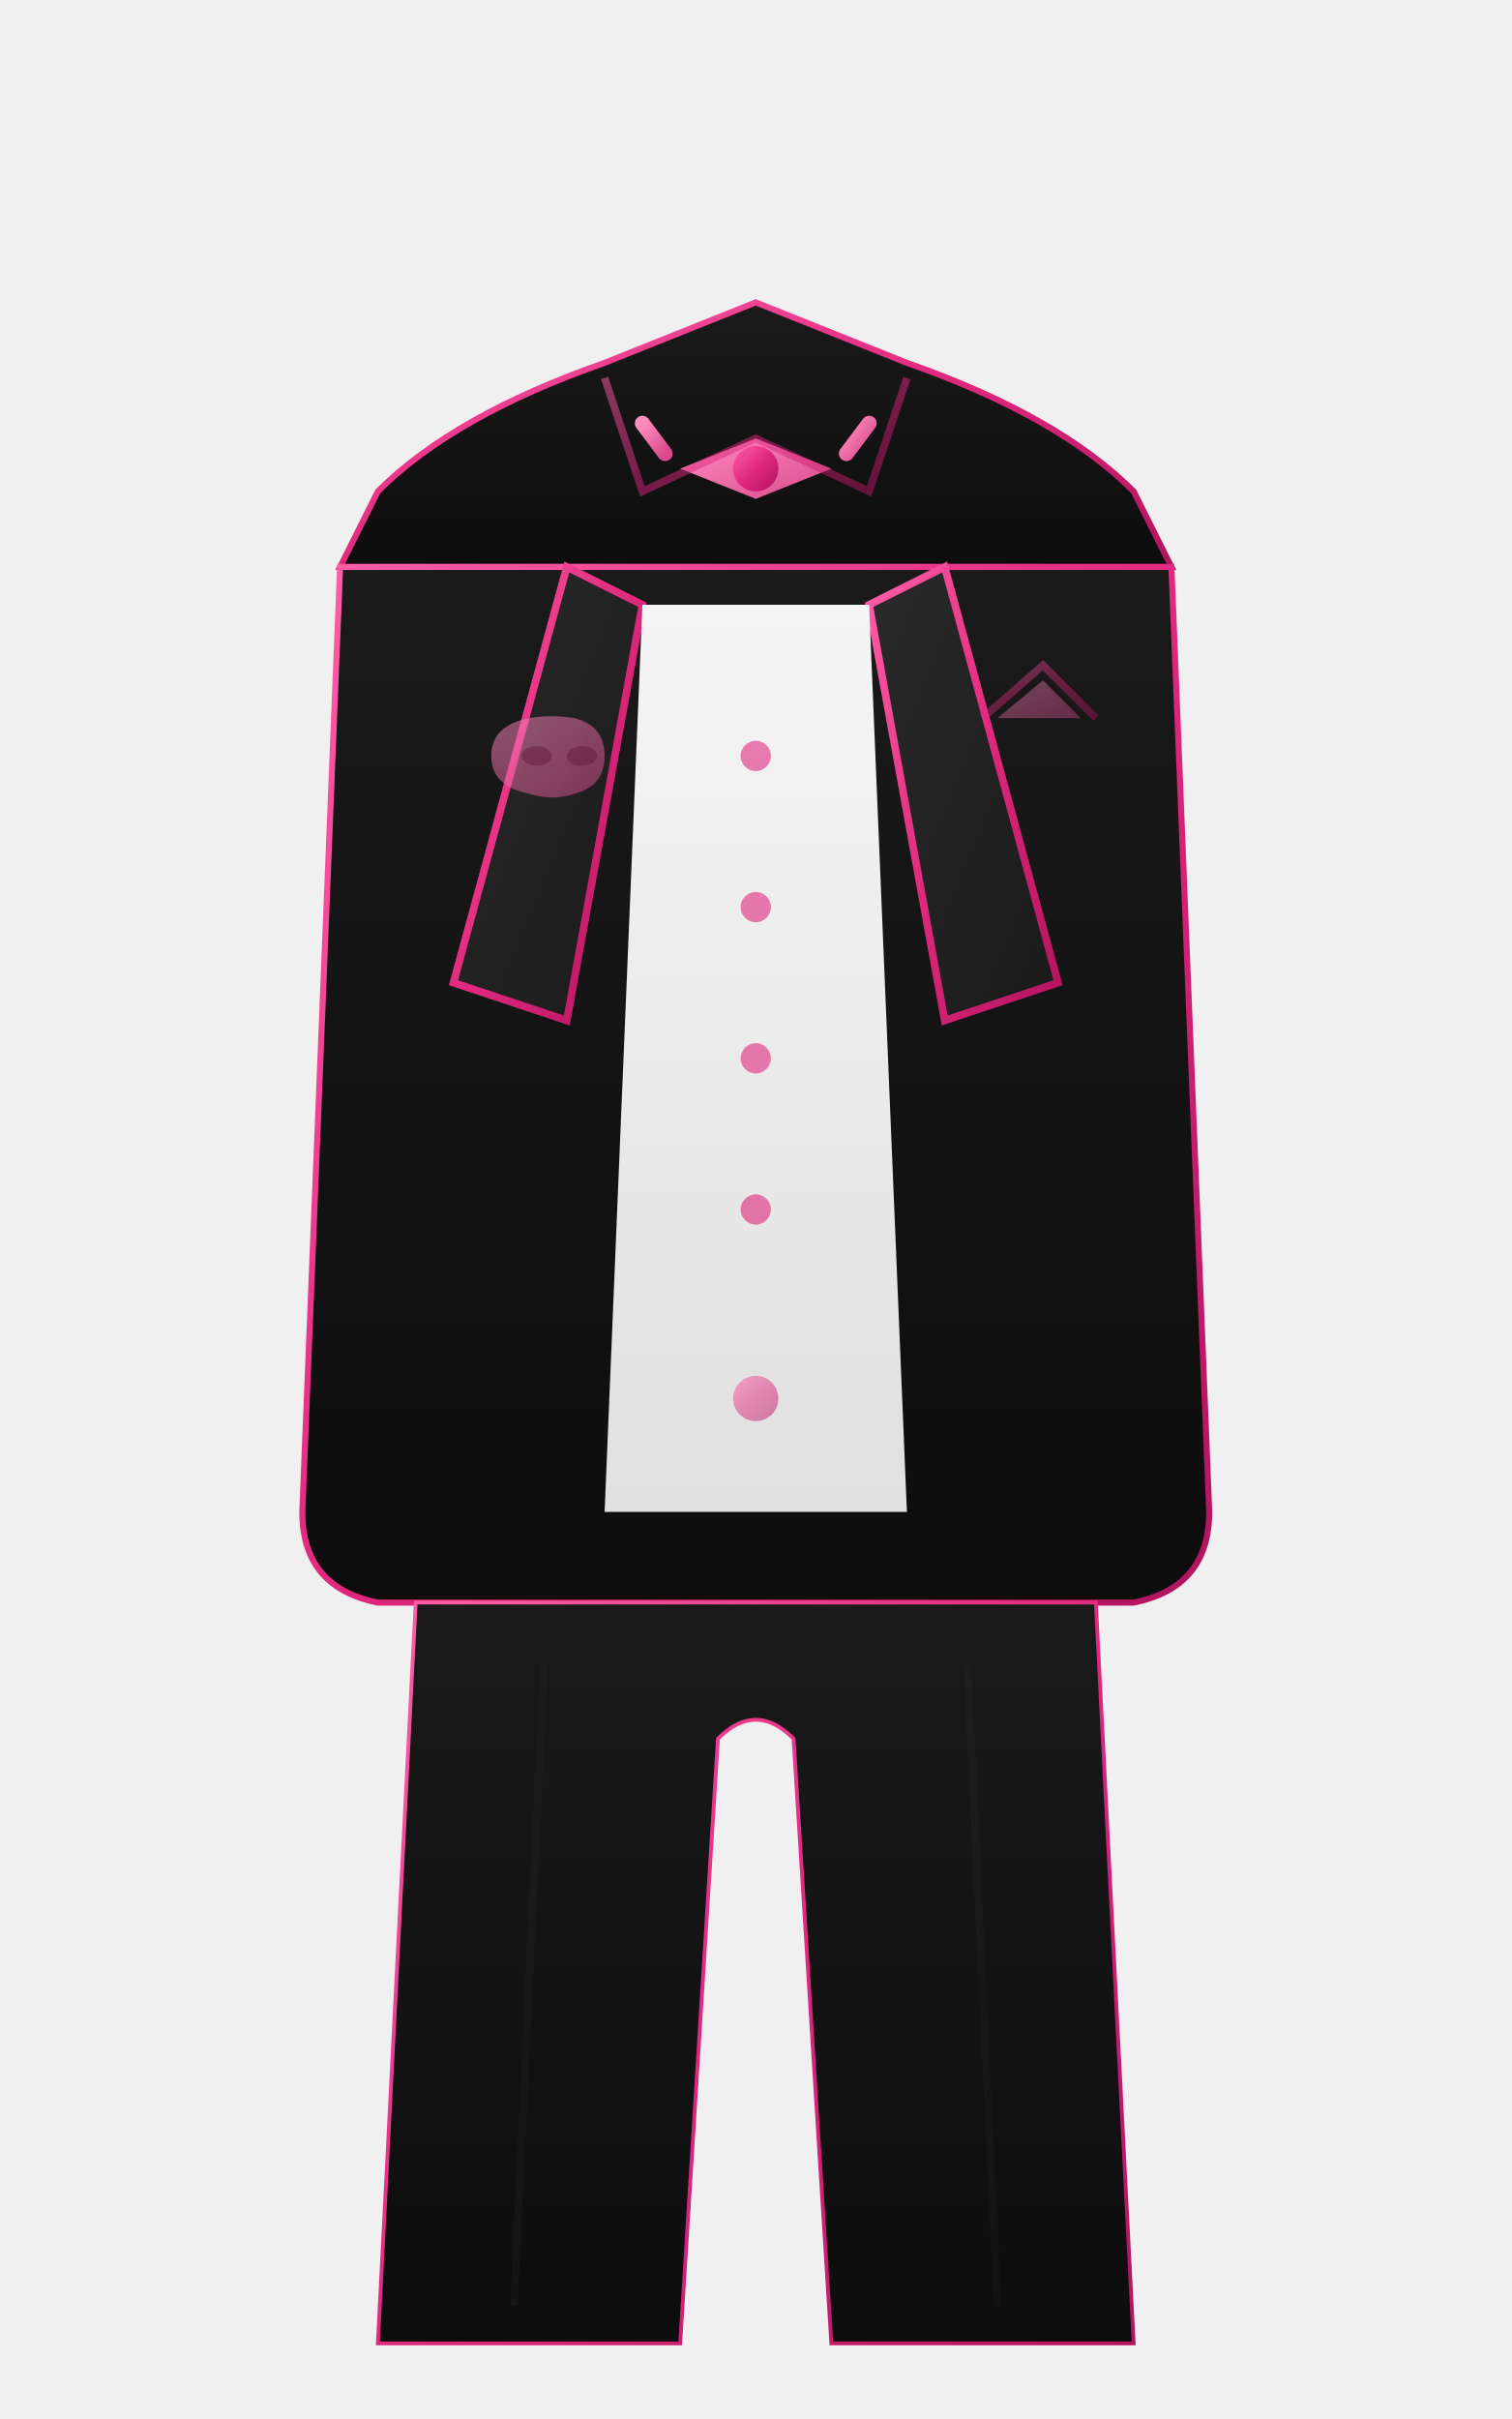
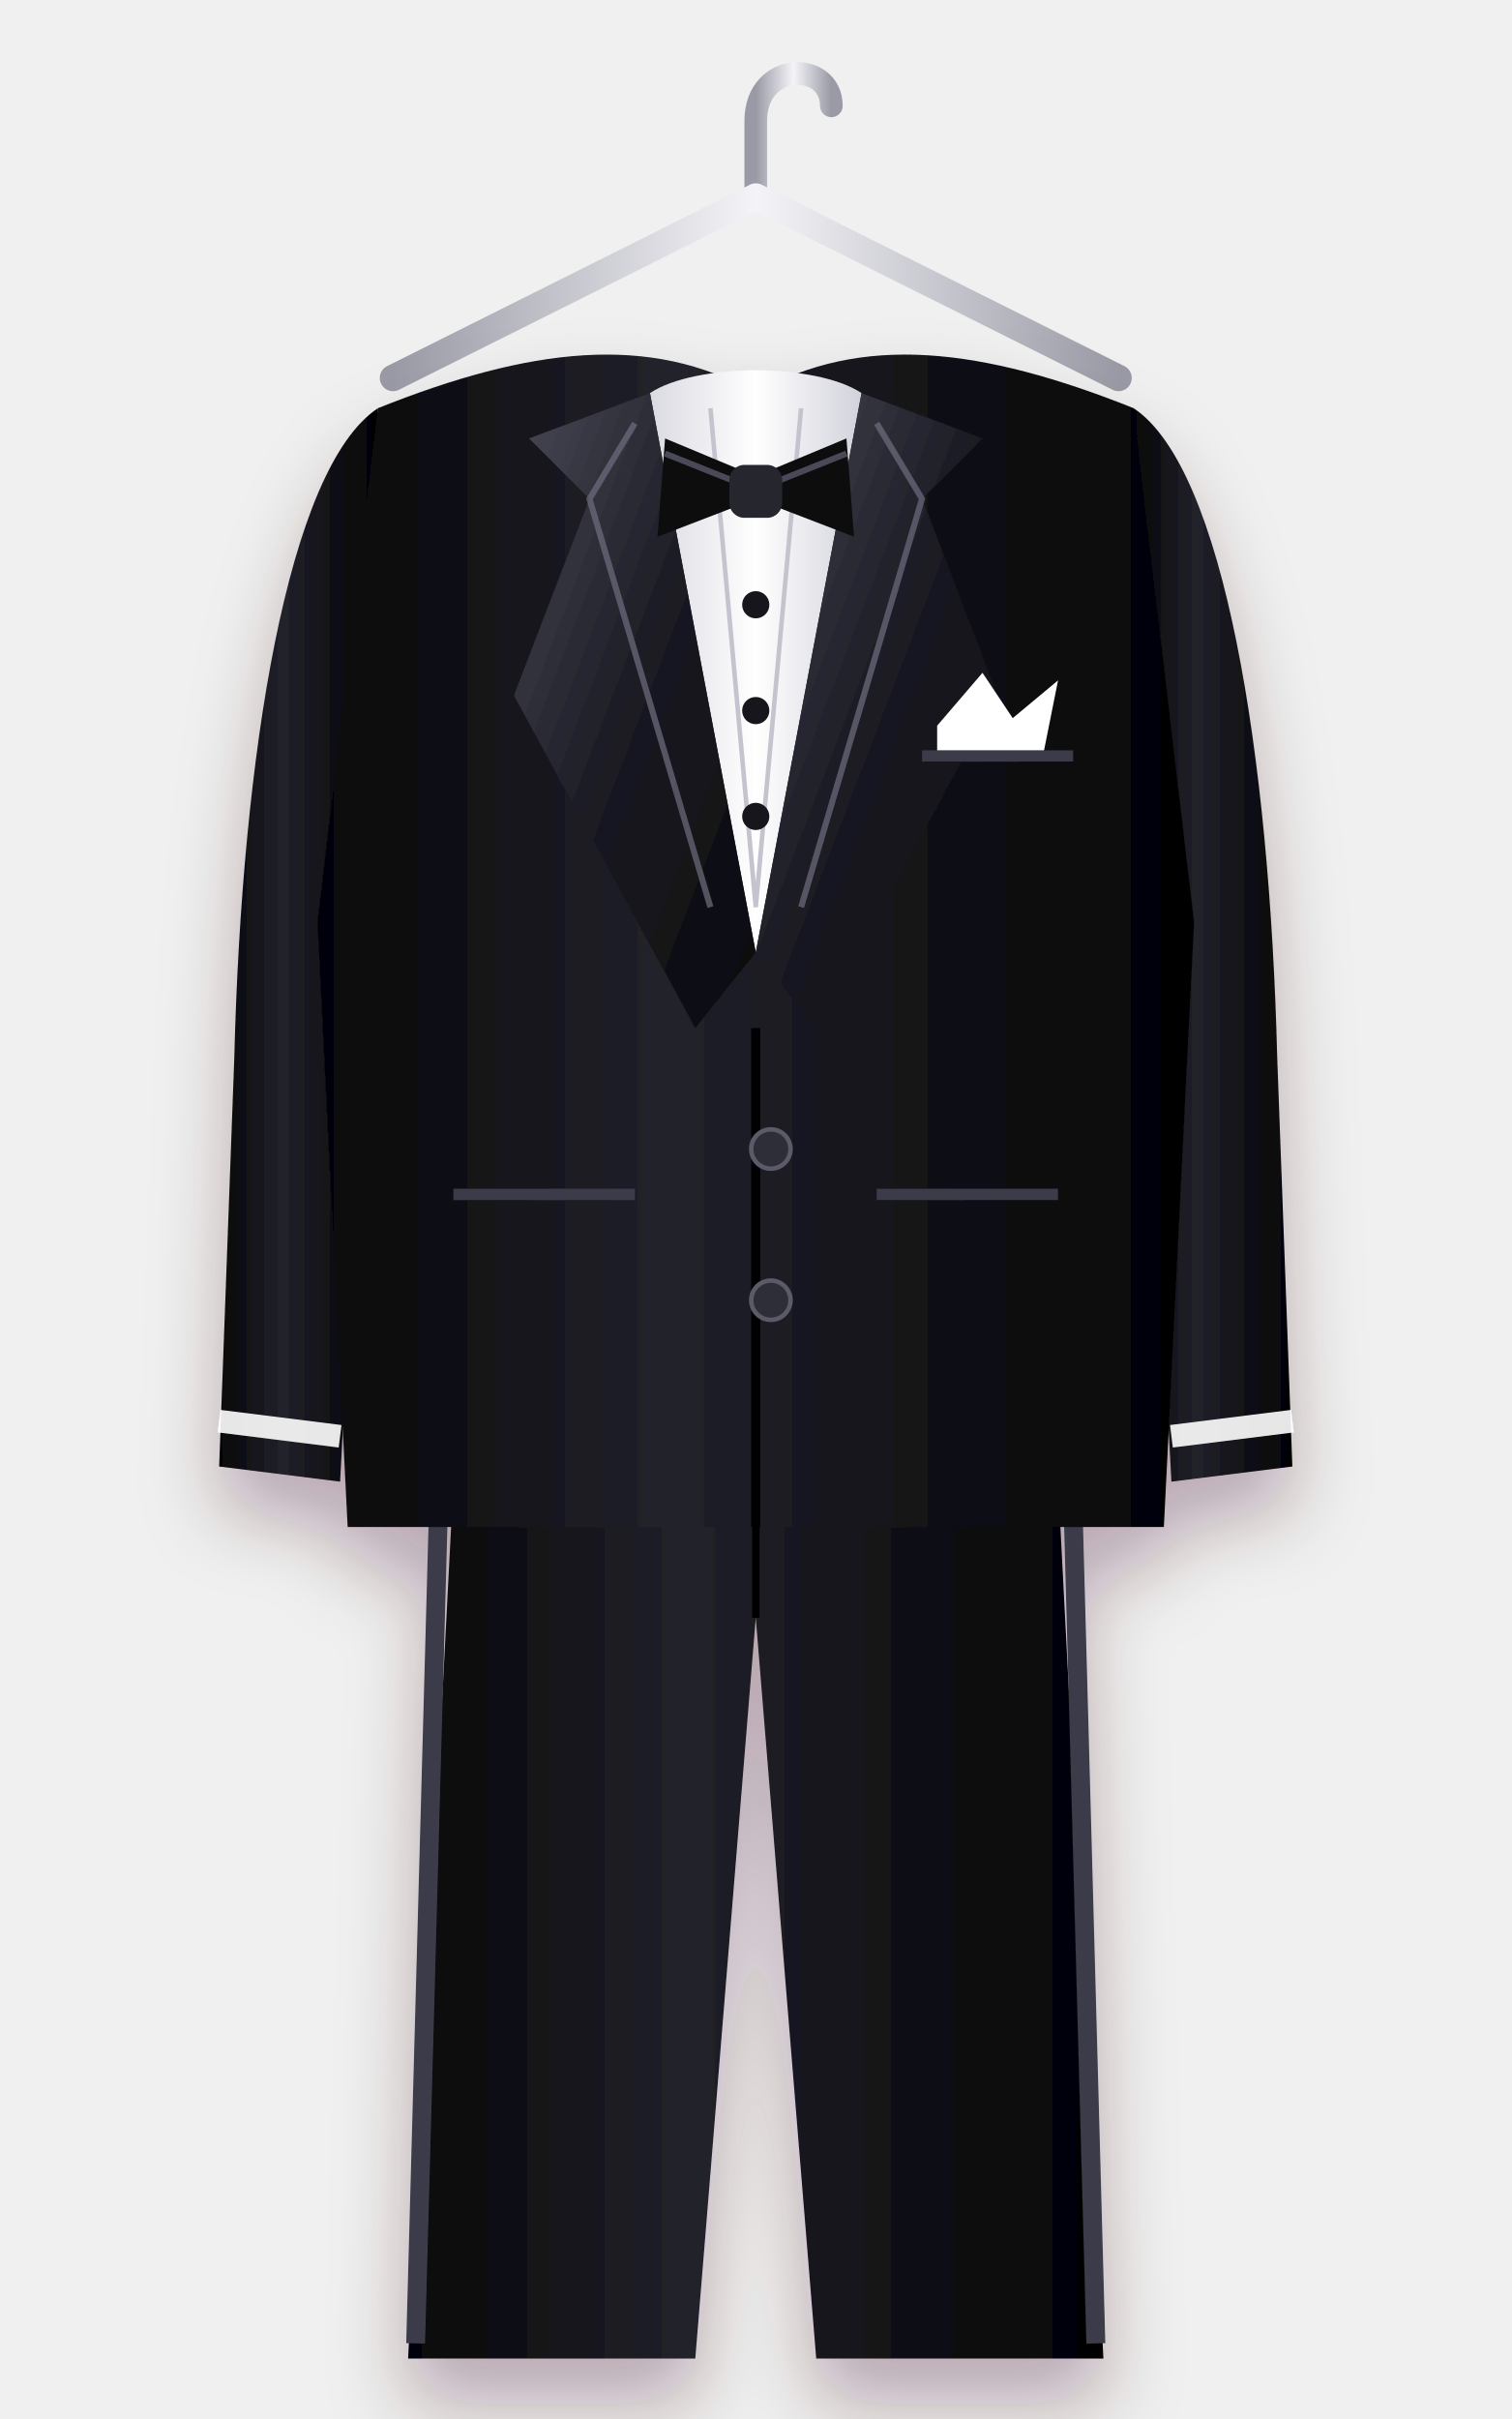
<svg xmlns="http://www.w3.org/2000/svg" viewBox="0 0 200 320" fill="none">
  <defs>
-     <linearGradient id="terno" x1="50%" y1="0%" x2="50%" y2="100%">
-       <stop offset="0%" stop-color="#1a1a1a" />
-       <stop offset="100%" stop-color="#0d0d0d" />
+     <linearGradient id="tWool" x1="0" y1="0" x2="1" y2="0">
+       <stop offset="0" stop-color="#050507" />
+       <stop offset="0.4" stop-color="#22222B" />
+       <stop offset="0.6" stop-color="#16161D" />
+       <stop offset="1" stop-color="#030304" />
    </linearGradient>
-     <linearGradient id="ternoH" x1="0%" y1="0%" x2="100%" y2="100%">
-       <stop offset="0%" stop-color="#2a2a2a" />
-       <stop offset="100%" stop-color="#1a1a1a" />
+     <linearGradient id="tLapel" x1="0" y1="0" x2="1" y2="1">
+       <stop offset="0" stop-color="#4A4A58" />
+       <stop offset="0.5" stop-color="#1A1A22" />
+       <stop offset="1" stop-color="#0A0A0E" />
    </linearGradient>
-     <linearGradient id="tGold" x1="0%" y1="0%" x2="100%" y2="100%">
-       <stop offset="0%" stop-color="#FF5FA8" />
-       <stop offset="50%" stop-color="#E0287F" />
-       <stop offset="100%" stop-color="#B3135F" />
+     <linearGradient id="tShirt" x1="0" y1="0" x2="1" y2="0">
+       <stop offset="0" stop-color="#DADAE2" />
+       <stop offset="0.5" stop-color="#FFFFFF" />
+       <stop offset="1" stop-color="#D2D2DC" />
    </linearGradient>
-     <linearGradient id="tRed" x1="0%" y1="0%" x2="100%" y2="100%">
-       <stop offset="0%" stop-color="#FF8DC0" />
-       <stop offset="100%" stop-color="#D94A8C" />
+     <linearGradient id="tHanger" x1="0" y1="0" x2="1" y2="0">
+       <stop offset="0" stop-color="#9A9AA6" />
+       <stop offset="0.5" stop-color="#F4F4F8" />
+       <stop offset="1" stop-color="#9A9AA6" />
    </linearGradient>
-     <linearGradient id="shirt" x1="50%" y1="0%" x2="50%" y2="100%">
-       <stop offset="0%" stop-color="#F5F5F5" />
-       <stop offset="100%" stop-color="#E0E0E0" />
-     </linearGradient>
+     <filter id="tShadow" x="-20%" y="-10%" width="140%" height="130%">
+       <feDropShadow dx="0" dy="6" stdDeviation="5" flood-color="#3A0A24" flood-opacity="0.3" />
+     </filter>
  </defs>
-   <path d="M50 65 Q60 55 80 48 Q95 42 100 40 Q105 42 120 48 Q140 55 150 65 L155 75 L45 75Z" fill="url(#terno)" stroke="url(#tGold)" stroke-width="0.8" />
-   <path d="M45 75 L40 200 Q40 210 50 212 L150 212 Q160 210 160 200 L155 75Z" fill="url(#terno)" stroke="url(#tGold)" stroke-width="0.8" />
-   <path d="M75 75 L60 130 L75 135 L85 80Z" fill="url(#ternoH)" stroke="url(#tGold)" stroke-width="1" />
-   <path d="M125 75 L140 130 L125 135 L115 80Z" fill="url(#ternoH)" stroke="url(#tGold)" stroke-width="1" />
-   <path d="M85 80 L80 200 L120 200 L115 80Z" fill="url(#shirt)" />
-   <circle cx="100" cy="100" r="2" fill="#E0287F" opacity="0.6" />
-   <circle cx="100" cy="120" r="2" fill="#E0287F" opacity="0.6" />
-   <circle cx="100" cy="140" r="2" fill="#E0287F" opacity="0.6" />
-   <circle cx="100" cy="160" r="2" fill="#E0287F" opacity="0.6" />
-   <path d="M90 62 L100 58 L110 62 L100 66Z" fill="url(#tRed)" />
-   <circle cx="100" cy="62" r="3" fill="url(#tGold)" />
-   <path d="M88 60 L85 56" fill="none" stroke="url(#tRed)" stroke-width="2" stroke-linecap="round" />
-   <path d="M112 60 L115 56" fill="none" stroke="url(#tRed)" stroke-width="2" stroke-linecap="round" />
-   <path d="M80 50 L85 65 L100 58 L115 65 L120 50" fill="none" stroke="url(#tGold)" stroke-width="1" opacity="0.5" />
-   <path d="M130 95 L138 88 L145 95" fill="none" stroke="url(#tGold)" stroke-width="1" opacity="0.4" />
-   <path d="M132 95 L138 90 L143 95" fill="url(#tRed)" opacity="0.4" />
-   <circle cx="100" cy="185" r="3" fill="url(#tGold)" opacity="0.5" />
-   <path d="M55 212 L50 310 L90 310 L95 230 Q100 225 105 230 L110 310 L150 310 L145 212Z" fill="url(#terno)" stroke="url(#tGold)" stroke-width="0.5" />
-   <path d="M72 220 L68 305" fill="none" stroke="url(#ternoH)" stroke-width="1" opacity="0.3" />
-   <path d="M128 220 L132 305" fill="none" stroke="url(#ternoH)" stroke-width="1" opacity="0.3" />
-   <line x1="50" y1="308" x2="90" y2="308" stroke="url(#tGold)" stroke-width="0.5" opacity="0.3" />
-   <line x1="110" y1="308" x2="150" y2="308" stroke="url(#tGold)" stroke-width="0.5" opacity="0.3" />
-   <path d="M65 100 Q65 96 70 95 Q73 94.5 76 95 Q80 96 80 100 Q80 104 76 105 Q73 106 70 105 Q65 104 65 100Z" fill="url(#tRed)" opacity="0.5" />
-   <ellipse cx="71" cy="100" rx="2" ry="1.3" fill="#5A0F36" opacity="0.4" />
-   <ellipse cx="77" cy="100" rx="2" ry="1.3" fill="#5A0F36" opacity="0.4" />
+   <path d="M100 26 L100 16 C100 8 110 8 110 14" stroke="url(#tHanger)" stroke-width="3" stroke-linecap="round" />
+   <path d="M52 50 L100 26 L148 50" stroke="url(#tHanger)" stroke-width="3.5" stroke-linecap="round" stroke-linejoin="round" />
+   <g filter="url(#tShadow)">
+     <path d="M60 196 L140 196 L146 312 L108 312 L100 214 L92 312 L54 312 Z" fill="url(#tWool)" />
+     <path d="M58 200 L55 310" stroke="#3A3A48" stroke-width="2.5" />
+     <path d="M142 200 L145 310" stroke="#3A3A48" stroke-width="2.5" />
+     <path d="M100 214 L100 200" stroke="#000" stroke-width="1" />
+     <path d="M50 54 C38 62 32 100 31 140 L29 194 L45 196 L48 140 Z" fill="url(#tWool)" />
+     <path d="M150 54 C162 62 168 100 169 140 L171 194 L155 196 L152 140 Z" fill="url(#tWool)" />
+     <path d="M29 188 L45 190 M171 188 L155 190" stroke="#FFFFFF" stroke-width="3" opacity="0.9" />
+     <path d="M50 54 C70 46 86 44 100 52 C114 44 130 46 150 54 L158 122 L154 202 L46 202 L42 122 Z" fill="url(#tWool)" />
+     <path d="M86 52 L100 126 L114 52 C108 48 92 48 86 52 Z" fill="url(#tShirt)" />
+     <path d="M94 54 L100 120 L106 54" stroke="#C4C4CE" stroke-width="0.6" />
+     <circle cx="100" cy="80" r="1.8" fill="#15151B" />
+     <circle cx="100" cy="94" r="1.8" fill="#15151B" />
+     <circle cx="100" cy="108" r="1.8" fill="#15151B" />
+     <path d="M86 52 L100 126 L92 136 L68 92 L78 66 L70 58 Z" fill="url(#tLapel)" />
+     <path d="M114 52 L100 126 L108 136 L132 92 L122 66 L130 58 Z" fill="url(#tLapel)" />
+     <path d="M84 56 L78 66 L94 120" stroke="#6E6E80" stroke-width="0.8" opacity="0.7" />
+     <path d="M116 56 L122 66 L106 120" stroke="#6E6E80" stroke-width="0.8" opacity="0.7" />
+     <path d="M88 58 L100 63 L112 58 L113 71 L100 66 L87 71 Z" fill="#0A0A0E" />
+     <path d="M88 60 L98 64 M112 60 L102 64" stroke="#4A4A58" stroke-width="0.8" />
+     <rect x="96.5" y="61.5" width="7" height="7" rx="2" fill="#26262F" />
+     <path d="M100 136 L100 202" stroke="#000" stroke-width="1.2" />
+     <circle cx="102" cy="152" r="2.6" fill="#2E2E38" stroke="#5A5A68" stroke-width="0.6" />
+     <circle cx="102" cy="172" r="2.6" fill="#2E2E38" stroke="#5A5A68" stroke-width="0.6" />
+     <path d="M124 96 L130 89 L134 95 L140 90 L138 100 L124 100 Z" fill="#FFFFFF" />
+     <path d="M122 100 L142 100" stroke="#3A3A48" stroke-width="1.5" />
+     <path d="M60 158 L84 158 M116 158 L140 158" stroke="#3A3A48" stroke-width="1.5" />
+   </g>
</svg>
